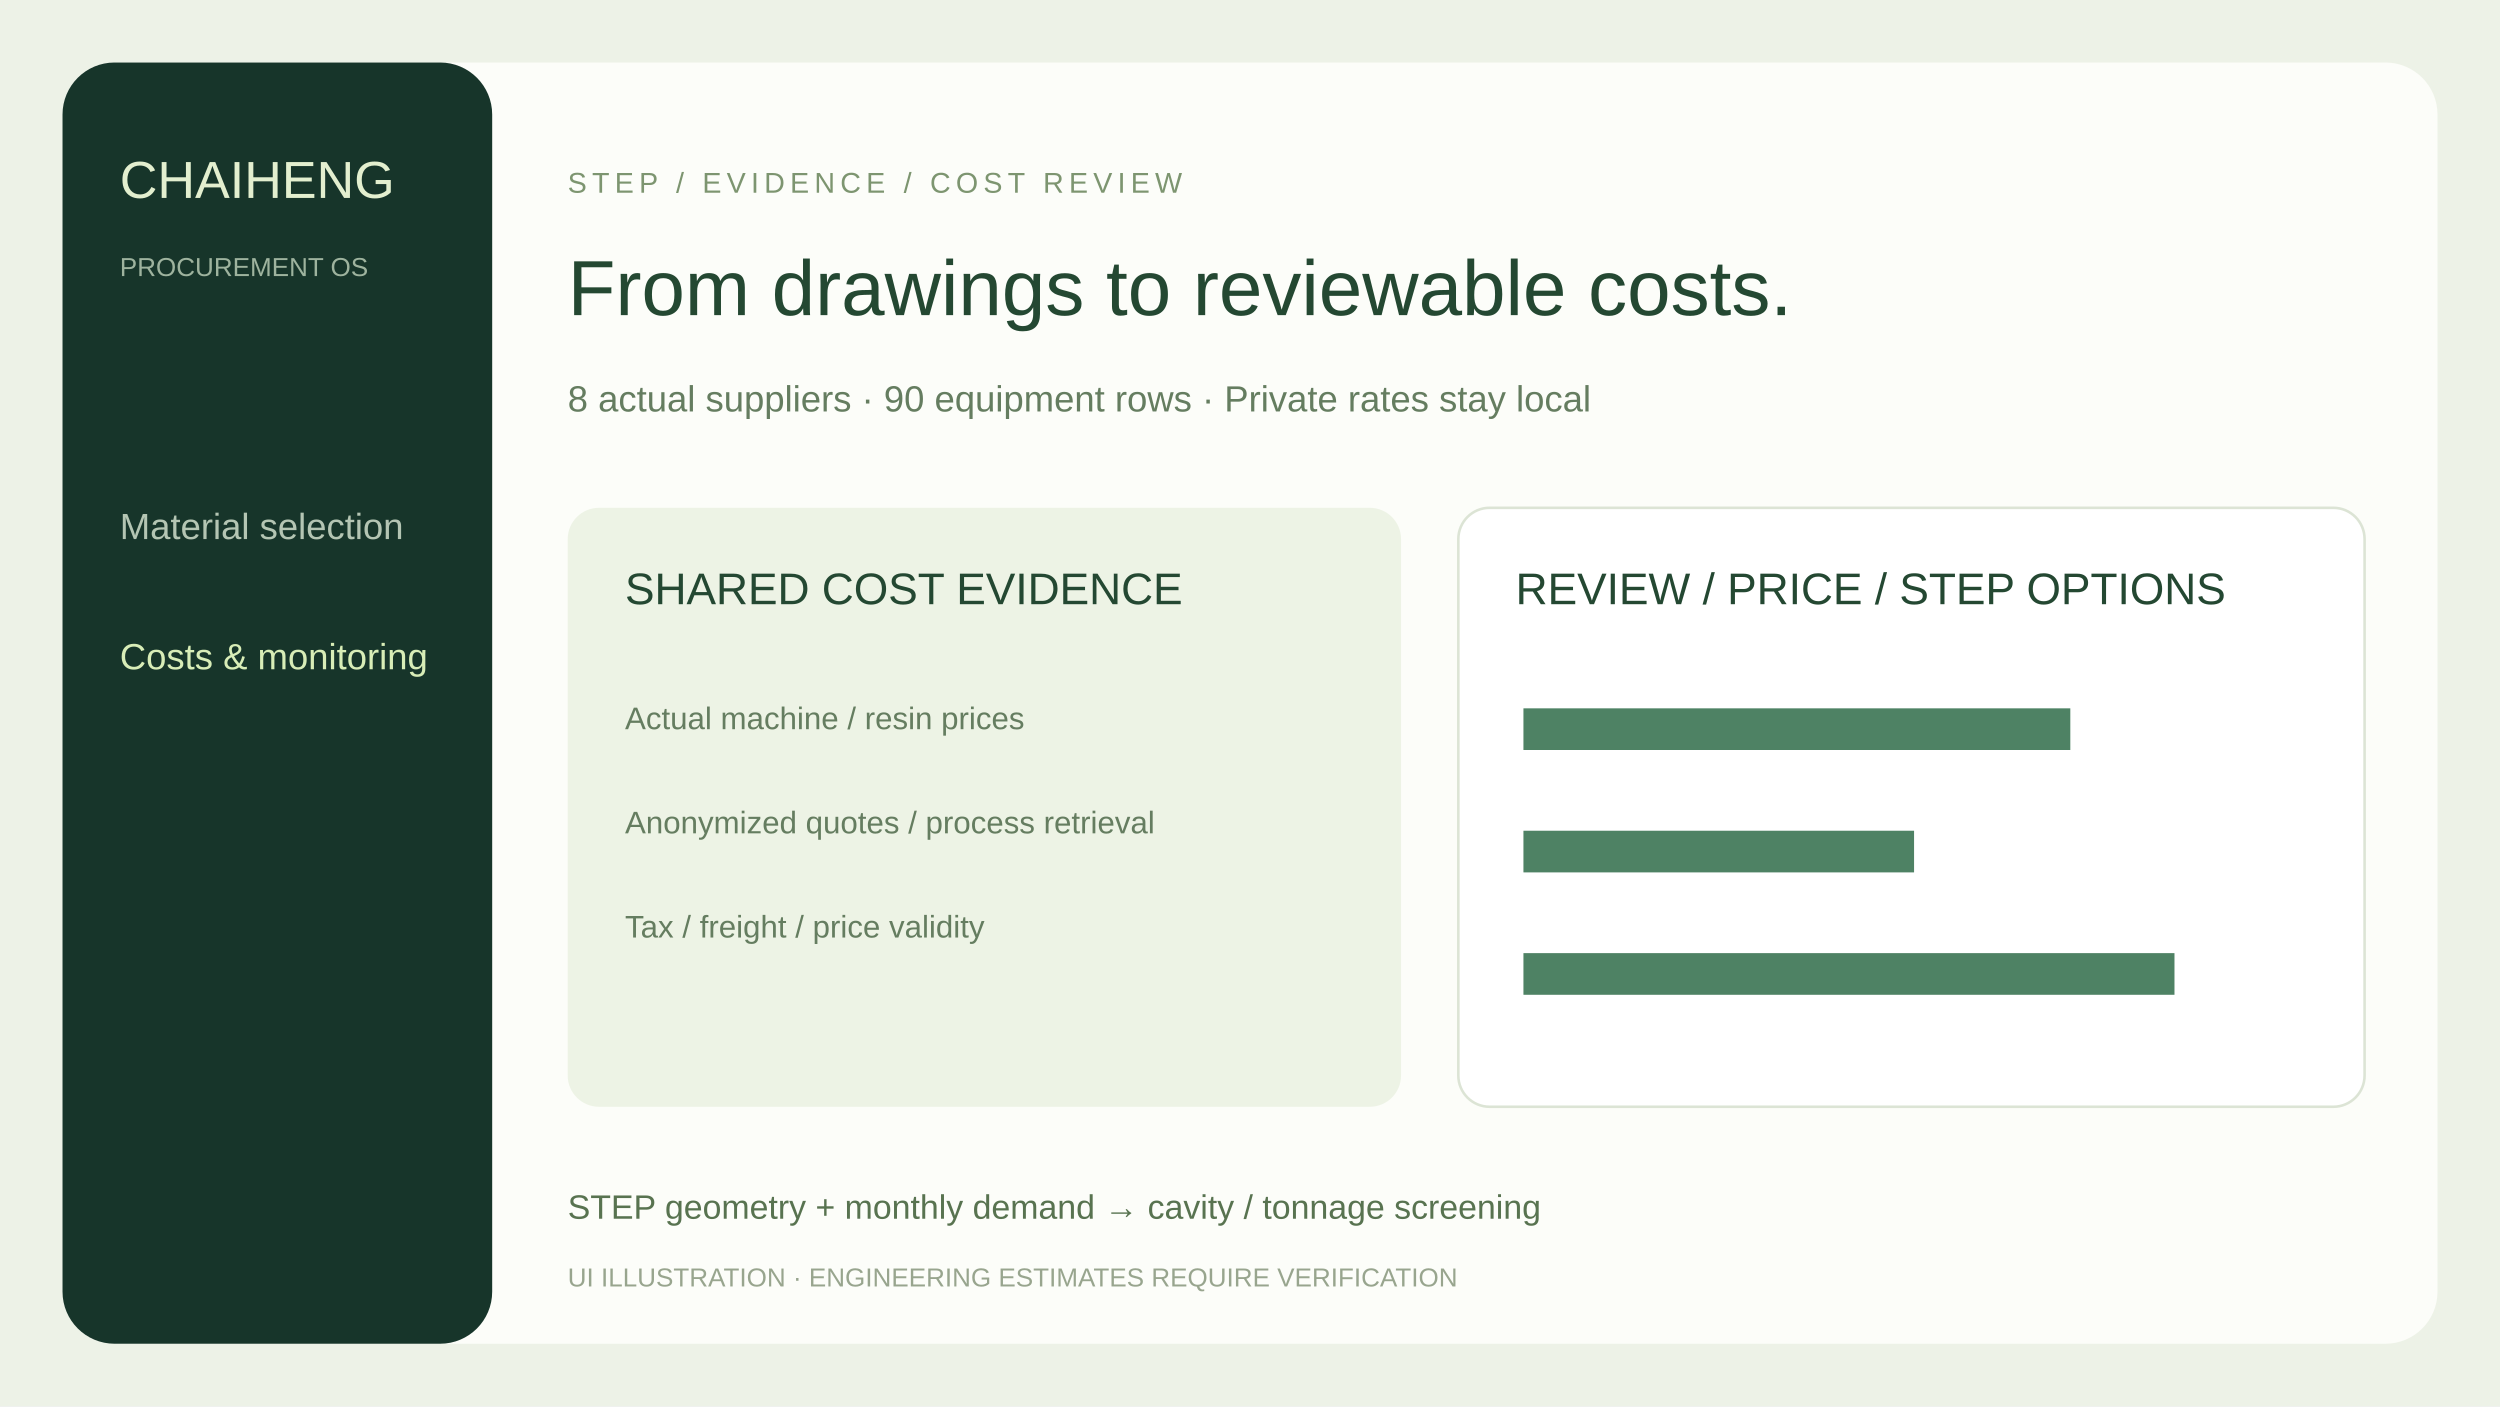
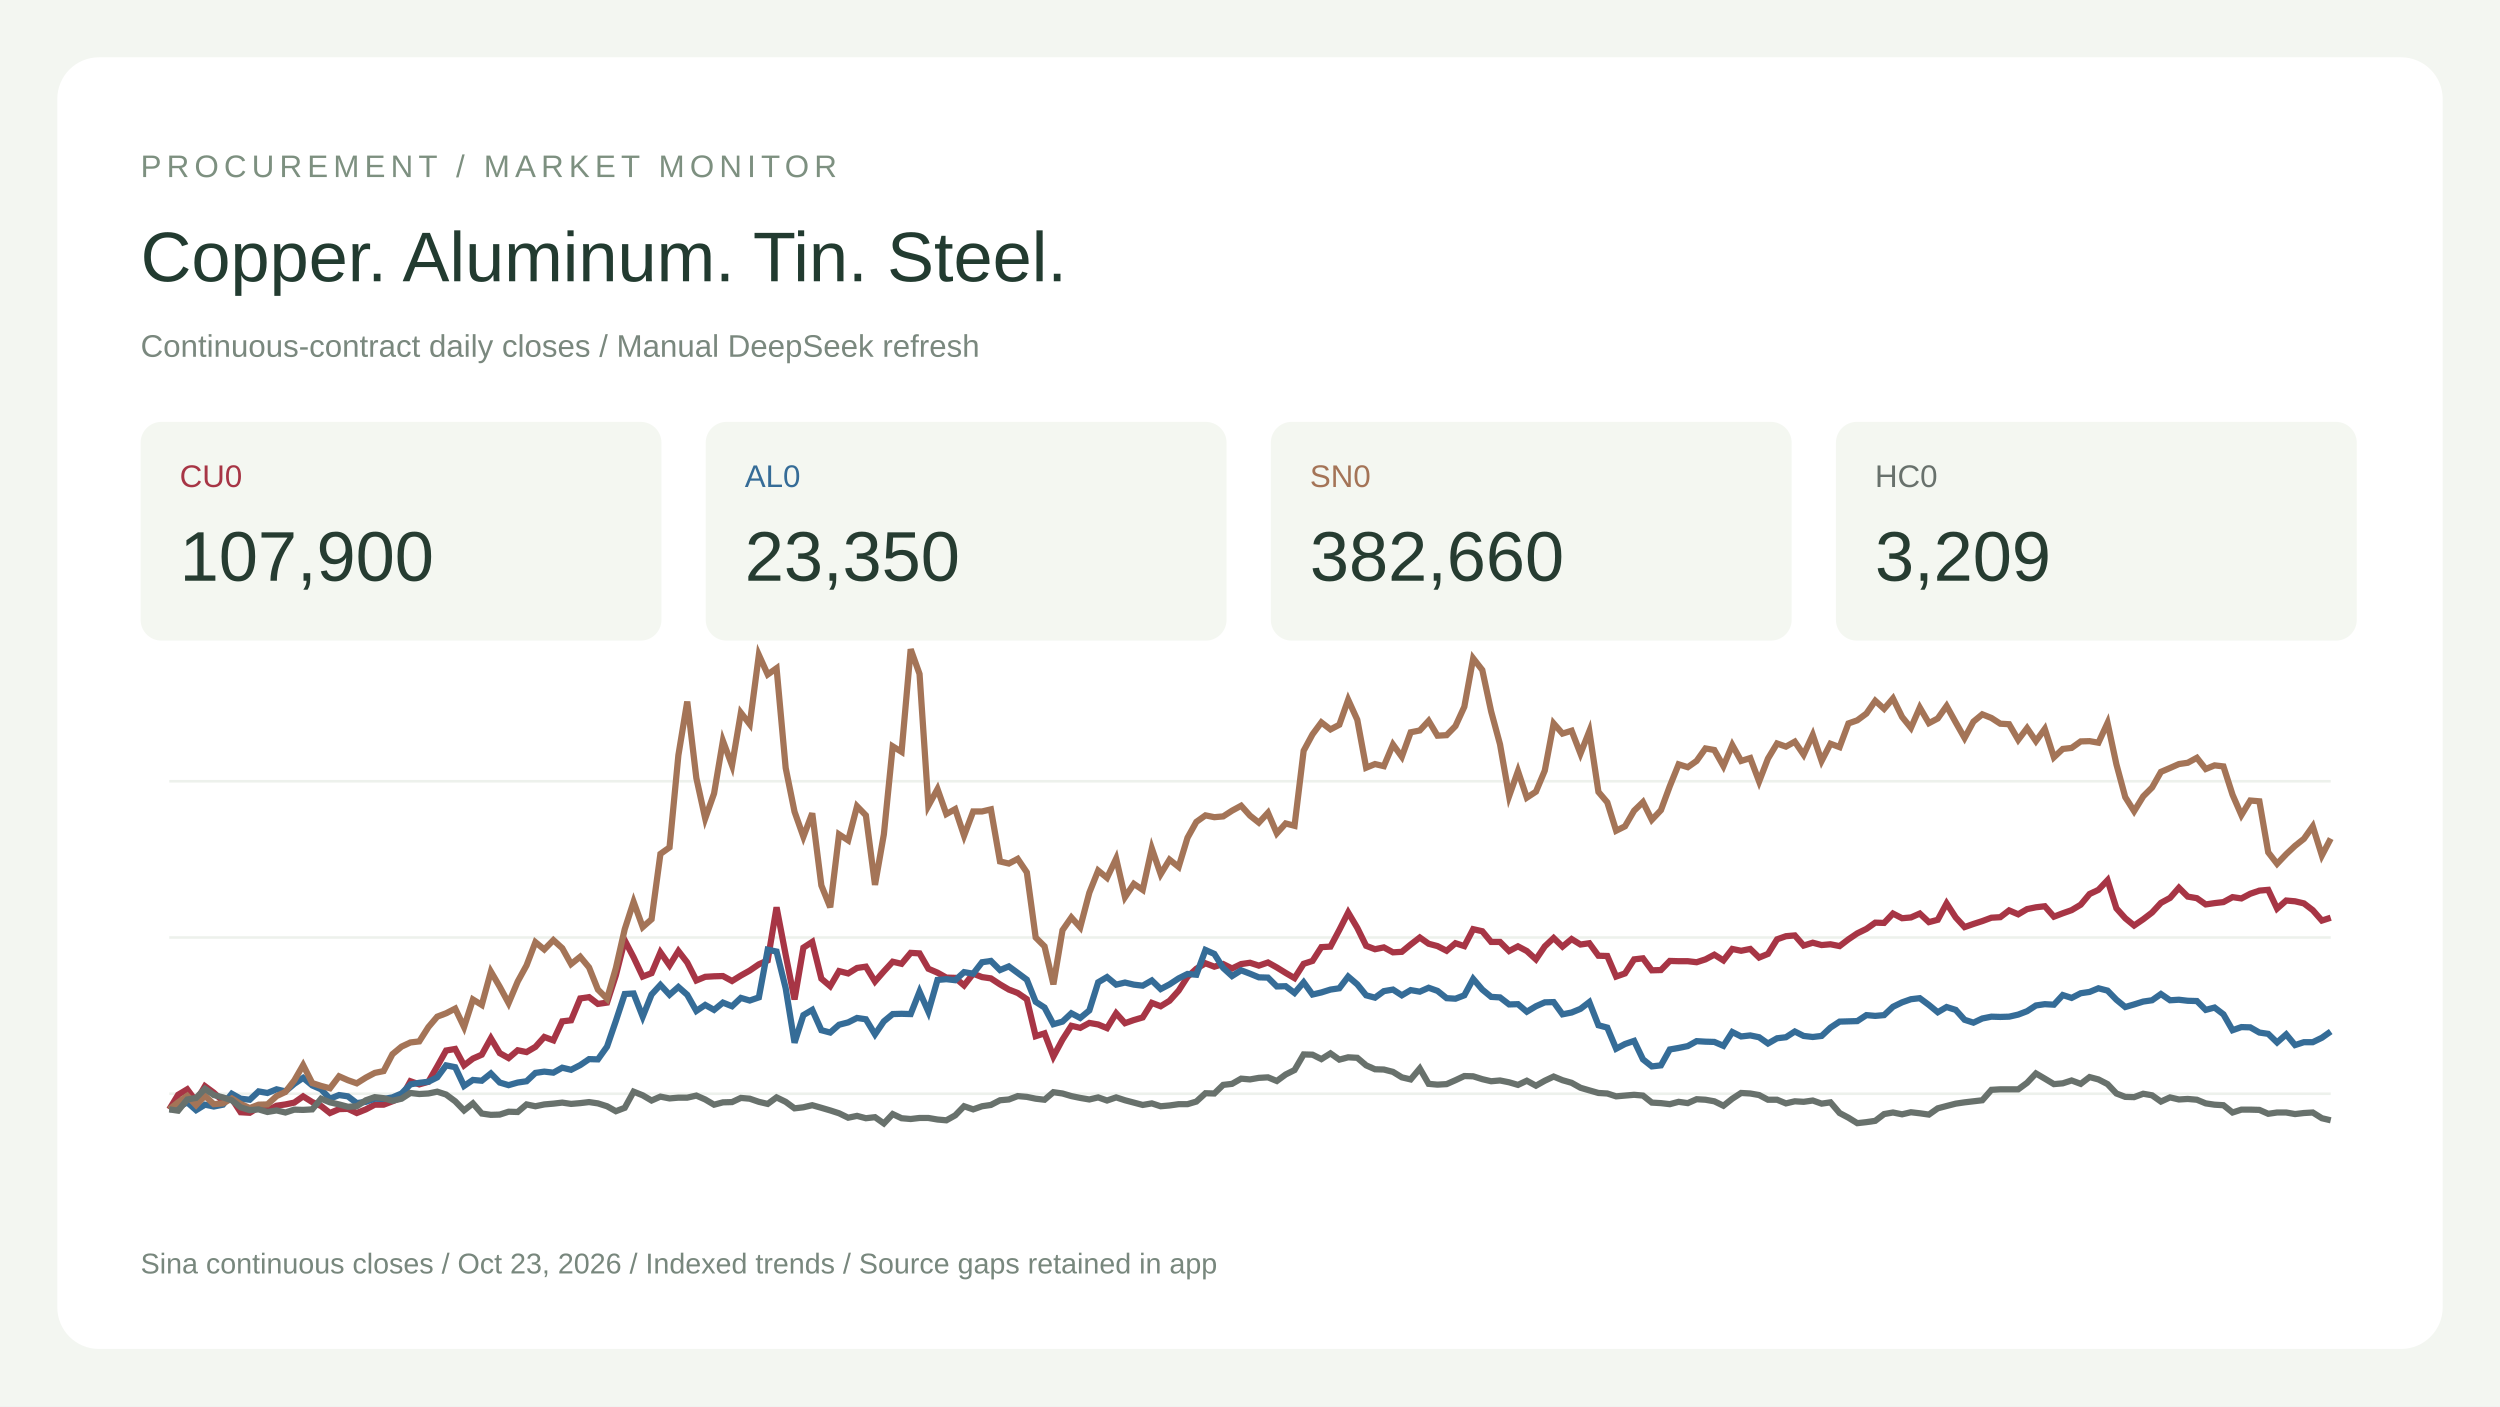
<svg xmlns="http://www.w3.org/2000/svg" width="960" height="540" viewBox="0 0 960 540">
-   <rect width="960" height="540" fill="#edf2e7" />
-   <rect x="24" y="24" width="912" height="492" rx="20" fill="#fcfdf9" />
-   <rect x="24" y="24" width="165" height="492" rx="20" fill="#17352a" />
+   <rect width="960" height="540" fill="#f3f6f1" />
+   <rect x="22" y="22" width="916" height="496" rx="16" fill="#fff" />
  <g font-family="Arial,sans-serif">
-     <text x="46" y="76" font-size="20" fill="#e3efcf">CHAIHENG</text>
-     <text x="46" y="106" font-size="10" fill="#9eb39e">PROCUREMENT OS</text>
-     <text x="46" y="207" fill="#b4c5b3" font-size="14">Material selection</text>
-     <text x="46" y="257" fill="#d8edb7" font-size="14">Costs &amp; monitoring</text>
-     <text x="218" y="74" font-size="11" letter-spacing="2" fill="#7d9570">STEP / EVIDENCE / COST REVIEW</text>
-     <text x="218" y="121" font-size="30" fill="#244832">From drawings to reviewable costs.</text>
-     <text x="218" y="158" font-size="14" fill="#657d60">8 actual suppliers · 90 equipment rows · Private rates stay local</text>
-     <rect x="218" y="195" width="320" height="230" rx="12" fill="#edf3e5" />
-     <text x="240" y="232" font-size="17" fill="#244832">SHARED COST EVIDENCE</text>
-     <text x="240" y="280" fill="#657d60">Actual machine / resin prices</text>
-     <text x="240" y="320" fill="#657d60">Anonymized quotes / process retrieval</text>
-     <text x="240" y="360" fill="#657d60">Tax / freight / price validity</text>
-     <rect x="560" y="195" width="348" height="230" rx="12" fill="#fff" stroke="#dce4d5" />
-     <text x="582" y="232" font-size="17" fill="#244832">REVIEW / PRICE / STEP OPTIONS</text>
-     <path d="M585 280h210M585 327h150M585 374h250" stroke="#4e8264" stroke-width="16" />
-     <text x="218" y="468" font-size="13" fill="#587350">STEP geometry + monthly demand → cavity / tonnage screening</text>
-     <text x="218" y="494" font-size="10" fill="#98a58e">UI ILLUSTRATION · ENGINEERING ESTIMATES REQUIRE VERIFICATION</text>
+     <text x="54" y="68" font-size="12" letter-spacing="2" fill="#7d9080">PROCUREMENT / MARKET MONITOR</text>
+     <text x="54" y="108" font-size="27" fill="#223b30">Copper. Aluminum. Tin. Steel.</text>
+     <text x="54" y="137" font-size="12" fill="#7a887e">Continuous-contract daily closes / Manual DeepSeek refresh</text>
+     <rect x="54" y="162" width="200" height="84" rx="8" fill="#f4f7f1" />
+     <text x="69" y="187" font-size="12" fill="#a73545">CU0</text>
+     <text x="69" y="223" font-size="27" fill="#263c31">107,900</text>
+     <rect x="271" y="162" width="200" height="84" rx="8" fill="#f4f7f1" />
+     <text x="286" y="187" font-size="12" fill="#356c97">AL0</text>
+     <text x="286" y="223" font-size="27" fill="#263c31">23,350</text>
+     <rect x="488" y="162" width="200" height="84" rx="8" fill="#f4f7f1" />
+     <text x="503" y="187" font-size="12" fill="#a47457">SN0</text>
+     <text x="503" y="223" font-size="27" fill="#263c31">382,660</text>
+     <rect x="705" y="162" width="200" height="84" rx="8" fill="#f4f7f1" />
+     <text x="720" y="187" font-size="12" fill="#68716c">HC0</text>
+     <text x="720" y="223" font-size="27" fill="#263c31">3,209</text>
+     <path d="M65 300H895 M65 360H895 M65 420H895" stroke="#edf1ec" />
+     <polyline points="65.0,426.0 68.4,420.4 71.9,418.3 75.3,422.9 78.7,417.1 82.1,419.6 85.6,422.8 89.0,421.9 92.4,427.1 95.9,427.3 99.3,425.2 102.7,426.4 106.2,424.6 109.6,424.1 113.0,423.4 116.4,421.0 119.9,423.2 123.3,424.7 126.7,427.4 130.2,425.9 133.6,425.8 137.0,427.4 140.5,426.0 143.9,424.2 147.3,424.2 150.7,422.9 154.2,421.4 157.6,415.2 161.0,416.4 164.5,415.4 167.9,409.5 171.3,403.4 174.8,402.8 178.2,409.1 181.6,406.5 185.0,405.0 188.5,398.7 191.9,404.4 195.3,406.3 198.8,403.3 202.2,404.0 205.6,402.0 209.0,398.2 212.5,399.5 215.9,392.2 219.3,391.8 222.8,383.4 226.2,382.9 229.6,385.5 233.1,385.0 236.5,374.5 239.9,361.1 243.3,367.6 246.8,375.0 250.2,373.7 253.6,365.7 257.1,370.7 260.5,365.2 263.9,369.6 267.4,376.5 270.8,375.1 274.2,374.9 277.6,374.8 281.1,376.7 284.5,374.6 287.9,372.7 291.4,370.3 294.8,368.8 298.2,348.4 301.7,366.7 305.1,383.8 308.5,363.9 311.9,361.7 315.4,375.8 318.8,378.7 322.2,372.9 325.7,373.8 329.1,371.7 332.5,371.2 336.0,376.9 339.4,373.0 342.8,369.3 346.2,370.1 349.7,365.9 353.1,366.1 356.5,372.0 360.0,373.5 363.4,375.4 366.8,375.5 370.2,378.4 373.7,373.9 377.1,375.2 380.5,375.7 384.0,378.0 387.4,380.0 390.8,381.3 394.3,383.7 397.7,397.9 401.1,396.8 404.5,405.7 408.0,399.2 411.4,393.9 414.8,394.7 418.3,392.8 421.7,393.4 425.1,394.8 428.6,389.1 432.0,392.9 435.4,391.7 438.8,390.7 442.3,385.1 445.7,386.4 449.1,384.3 452.6,380.4 456.0,375.1 459.4,372.0 462.9,369.9 466.3,371.2 469.7,370.2 473.1,371.9 476.6,370.2 480.0,369.7 483.4,370.8 486.9,369.6 490.3,371.5 493.7,373.6 497.1,375.6 500.6,370.1 504.0,369.0 507.4,363.7 510.9,363.5 514.3,357.1 517.7,350.4 521.2,356.3 524.6,363.2 528.0,364.5 531.4,363.8 534.9,365.7 538.3,365.5 541.7,362.7 545.2,360.0 548.6,362.4 552.0,363.3 555.5,365.1 558.9,362.2 562.3,363.3 565.7,356.8 569.2,357.6 572.6,361.7 576.0,361.7 579.5,365.2 582.9,363.4 586.3,365.2 589.8,368.4 593.2,363.4 596.6,360.2 600.0,363.5 603.5,360.6 606.9,362.7 610.3,362.2 613.8,367.0 617.2,367.1 620.6,375.0 624.0,373.8 627.5,368.4 630.9,368.0 634.3,372.6 637.8,372.5 641.2,369.0 644.6,369.1 648.1,369.1 651.5,369.5 654.9,368.4 658.3,366.6 661.8,368.8 665.2,364.4 668.6,365.1 672.1,364.4 675.5,367.7 678.9,366.3 682.4,360.7 685.8,359.5 689.2,359.2 692.6,363.1 696.1,362.0 699.5,362.9 702.9,362.6 706.4,363.3 709.8,360.7 713.2,358.4 716.7,356.7 720.1,354.3 723.5,354.4 726.9,350.8 730.4,352.6 733.8,352.3 737.2,350.8 740.7,354.1 744.1,353.2 747.5,346.9 751.0,352.3 754.4,356.0 757.8,354.8 761.2,353.7 764.7,352.4 768.1,352.2 771.5,349.6 775.0,351.1 778.4,349.1 781.8,348.4 785.2,348.0 788.7,352.0 792.1,350.7 795.5,349.5 799.0,347.4 802.4,343.3 805.8,341.7 809.3,338.0 812.7,348.8 816.1,352.6 819.5,355.4 823.0,353.0 826.4,350.4 829.8,346.7 833.3,344.8 836.7,340.9 840.1,344.3 843.6,344.9 847.0,347.3 850.4,346.8 853.8,346.4 857.3,344.5 860.7,345.0 864.1,343.2 867.6,342.0 871.0,341.7 874.4,348.9 877.9,345.8 881.3,346.1 884.7,346.9 888.1,349.5 891.6,353.5 895.0,352.4" fill="none" stroke="#a73545" stroke-width="2.4" />
+     <polyline points="65.0,426.0 68.4,425.2 71.9,423.3 75.3,426.3 78.7,424.2 82.1,424.9 85.6,424.2 89.0,420.0 92.4,421.9 95.9,422.3 99.3,419.1 102.7,419.7 106.2,418.3 109.6,419.1 113.0,416.2 116.4,413.9 119.9,416.8 123.3,418.3 126.7,421.9 130.2,420.5 133.6,421.0 137.0,423.6 140.5,423.1 143.9,421.9 147.3,422.0 150.7,421.4 154.2,419.9 157.6,416.4 161.0,415.8 164.5,415.4 167.9,413.7 171.3,409.1 174.8,409.8 178.2,417.0 181.6,414.7 185.0,415.0 188.5,412.2 191.9,415.7 195.3,416.7 198.8,415.7 202.2,415.2 205.6,412.0 209.0,411.5 212.5,411.9 215.9,410.0 219.3,410.8 222.8,409.0 226.2,406.7 229.6,406.8 233.1,401.9 236.5,392.0 239.9,381.7 243.3,381.5 246.8,390.4 250.2,381.9 253.6,378.2 257.1,382.0 260.5,379.0 263.9,382.0 267.4,388.2 270.8,385.9 274.2,387.8 277.6,385.0 281.1,386.4 284.5,383.2 287.9,384.2 291.4,383.0 294.8,364.7 298.2,365.4 301.7,379.5 305.1,400.4 308.5,389.8 311.9,387.8 315.4,395.6 318.8,396.5 322.2,393.5 325.7,392.6 329.1,390.9 332.5,391.4 336.0,397.2 339.4,392.2 342.8,389.4 346.2,389.3 349.7,389.4 353.1,380.8 356.5,388.5 360.0,376.3 363.4,376.0 366.8,376.4 370.2,373.3 373.7,373.9 377.1,369.5 380.5,369.0 384.0,372.5 387.4,371.1 390.8,373.6 394.3,376.2 397.7,384.7 401.1,386.9 404.5,393.3 408.0,392.3 411.4,389.1 414.8,390.9 418.3,388.0 421.7,377.2 425.1,375.2 428.6,378.1 432.0,377.3 435.4,378.1 438.8,378.5 442.3,376.5 445.7,379.8 449.1,378.0 452.6,375.7 456.0,374.0 459.4,374.3 462.9,364.8 466.3,366.3 469.7,371.7 473.1,374.8 476.6,372.6 480.0,373.9 483.4,375.3 486.9,375.4 490.3,378.8 493.7,378.7 497.1,381.3 500.6,377.2 504.0,381.9 507.4,381.1 510.9,380.0 514.3,379.5 517.7,375.0 521.2,378.0 524.6,382.2 528.0,383.1 531.4,380.6 534.9,380.0 538.3,382.2 541.7,380.2 545.2,380.8 548.6,379.3 552.0,380.5 555.5,383.3 558.9,383.5 562.3,382.2 565.7,375.9 569.2,380.0 572.6,382.8 576.0,383.0 579.5,385.7 582.9,385.6 586.3,388.5 589.8,386.4 593.2,384.9 596.6,384.8 600.0,389.5 603.5,388.8 606.9,387.4 610.3,384.8 613.8,393.7 617.2,394.6 620.6,402.7 624.0,400.9 627.5,399.7 630.9,406.8 634.3,409.5 637.8,409.1 641.2,403.0 644.6,402.4 648.1,401.7 651.5,399.8 654.9,400.0 658.3,400.1 661.8,401.6 665.2,396.3 668.6,398.0 672.1,397.6 675.5,398.3 678.9,400.7 682.4,398.7 685.8,398.3 689.2,396.1 692.6,397.8 696.1,398.2 699.5,397.8 702.9,394.6 706.4,392.3 709.8,392.2 713.2,392.1 716.7,389.8 720.1,390.1 723.5,389.8 726.9,386.6 730.4,384.9 733.8,383.7 737.2,383.3 740.7,385.9 744.1,388.7 747.5,386.7 751.0,387.8 754.4,391.6 757.8,392.7 761.2,391.1 764.7,390.4 768.1,390.5 771.5,390.4 775.0,389.6 778.4,388.3 781.8,386.1 785.2,385.6 788.7,385.8 792.1,382.1 795.5,383.2 799.0,381.4 802.4,380.9 805.8,379.5 809.3,380.4 812.7,383.9 816.1,386.7 819.5,385.7 823.0,384.6 826.4,384.1 829.8,381.7 833.3,384.1 836.7,383.9 840.1,384.3 843.6,384.4 847.0,387.8 850.4,386.9 853.8,389.5 857.3,395.6 860.7,394.4 864.1,394.5 867.6,396.5 871.0,397.0 874.4,400.3 877.9,397.2 881.3,401.3 884.7,400.2 888.1,400.2 891.6,398.5 895.0,396.1" fill="none" stroke="#356c97" stroke-width="2.4" />
+     <polyline points="65.0,426.0 68.4,423.3 71.9,420.8 75.3,424.4 78.7,420.8 82.1,424.0 85.6,423.7 89.0,421.8 92.4,423.9 95.9,425.5 99.3,424.2 102.7,424.1 106.2,420.9 109.6,419.3 113.0,414.9 116.4,409.0 119.9,415.9 123.3,417.0 126.7,417.9 130.2,413.3 133.6,414.8 137.0,416.0 140.5,413.8 143.9,412.0 147.3,411.3 150.7,404.8 154.2,401.9 157.6,400.3 161.0,399.9 164.5,394.4 167.9,390.4 171.3,389.1 174.8,387.3 178.2,394.4 181.6,383.8 185.0,385.9 188.5,373.1 191.9,378.9 195.3,385.2 198.8,376.9 202.2,370.7 205.6,361.8 209.0,364.6 212.5,361.0 215.9,364.1 219.3,370.2 222.8,367.4 226.2,371.5 229.6,380.0 233.1,383.5 236.5,371.7 239.9,356.8 243.3,346.3 246.8,356.0 250.2,353.0 253.6,327.9 257.1,325.4 260.5,290.0 263.9,269.4 267.4,298.8 270.8,314.3 274.2,304.7 277.6,284.5 281.1,293.9 284.5,273.7 287.9,278.1 291.4,251.5 294.8,259.0 298.2,256.6 301.7,294.9 305.1,311.7 308.5,321.3 311.9,312.3 315.4,340.0 318.8,348.4 322.2,320.4 325.7,322.7 329.1,309.6 332.5,313.1 336.0,339.8 339.4,320.4 342.8,286.6 346.2,288.7 349.7,249.3 353.1,258.8 356.5,309.4 360.0,303.0 363.4,312.6 366.8,310.7 370.2,320.9 373.7,311.6 377.1,311.6 380.5,310.8 384.0,330.8 387.4,331.6 390.8,329.8 394.3,335.0 397.7,360.0 401.1,363.4 404.5,378.0 408.0,357.2 411.4,352.3 414.8,356.1 418.3,342.8 421.7,334.3 425.1,337.1 428.6,329.7 432.0,344.5 435.4,339.4 438.8,341.7 442.3,325.8 445.7,335.7 449.1,330.1 452.6,332.9 456.0,321.7 459.4,315.6 462.9,313.1 466.3,313.8 469.7,313.5 473.1,311.3 476.6,309.4 480.0,313.2 483.4,315.9 486.9,312.1 490.3,320.0 493.7,316.2 497.1,317.1 500.6,288.3 504.0,282.0 507.4,277.4 510.9,280.1 514.3,278.3 517.7,268.7 521.2,276.4 524.6,294.8 528.0,293.4 531.4,294.2 534.9,285.9 538.3,290.6 541.7,281.2 545.2,280.5 548.6,276.8 552.0,282.5 555.5,282.3 558.9,278.8 562.3,271.4 565.7,252.8 569.2,257.3 572.6,273.2 576.0,285.8 579.5,305.7 582.9,296.1 586.3,306.3 589.8,304.0 593.2,295.9 596.6,277.8 600.0,281.7 603.5,280.6 606.9,289.4 610.3,280.8 613.8,304.1 617.2,308.1 620.6,319.0 624.0,317.3 627.5,311.3 630.9,308.0 634.3,314.8 637.8,311.1 641.2,301.9 644.6,293.5 648.1,294.6 651.5,292.2 654.9,287.4 658.3,288.0 661.8,294.2 665.2,286.1 668.6,292.2 672.1,291.1 675.5,300.1 678.9,291.3 682.4,285.5 685.8,286.7 689.2,284.8 692.6,289.8 696.1,282.2 699.5,292.2 702.9,285.6 706.4,286.9 709.8,277.8 713.2,276.6 716.7,274.0 720.1,269.1 723.5,272.2 726.9,268.2 730.4,275.3 733.8,279.5 737.2,271.7 740.7,277.7 744.1,275.9 747.5,271.1 751.0,277.4 754.4,283.4 757.8,277.1 761.2,274.3 764.7,275.7 768.1,277.9 771.5,278.1 775.0,284.1 778.4,279.6 781.8,284.6 785.2,279.9 788.7,290.8 792.1,287.6 795.5,287.2 799.0,284.7 802.4,284.6 805.8,285.2 809.3,277.6 812.7,293.5 816.1,306.1 819.5,311.5 823.0,305.8 826.4,302.4 829.8,296.4 833.3,294.9 836.7,293.4 840.1,292.9 843.6,291.0 847.0,295.3 850.4,293.9 853.8,294.3 857.3,305.2 860.7,313.0 864.1,307.4 867.6,307.7 871.0,327.3 874.4,331.7 877.9,328.0 881.3,324.8 884.7,322.1 888.1,317.3 891.6,328.5 895.0,322.0" fill="none" stroke="#a47457" stroke-width="2.4" />
+     <polyline points="65.0,426.0 68.4,426.5 71.9,422.2 75.3,421.6 78.7,418.1 82.1,420.5 85.6,421.4 89.0,422.5 92.4,425.2 95.9,426.3 99.3,426.0 102.7,427.0 106.2,426.4 109.6,427.2 113.0,426.1 116.4,426.2 119.9,426.0 123.3,421.9 126.7,423.3 130.2,424.1 133.6,425.0 137.0,424.8 140.5,422.5 143.9,421.3 147.3,421.7 150.7,422.7 154.2,421.9 157.6,419.7 161.0,420.1 164.5,419.9 167.9,419.2 171.3,420.3 174.8,422.9 178.2,426.4 181.6,423.7 185.0,427.6 188.5,428.1 191.9,428.0 195.3,426.9 198.8,427.0 202.2,424.1 205.6,424.8 209.0,424.1 212.5,423.8 215.9,423.4 219.3,423.9 222.8,423.6 226.2,423.2 229.6,423.7 233.1,424.8 236.5,426.7 239.9,425.4 243.3,419.2 246.8,420.6 250.2,422.6 253.6,421.1 257.1,421.8 260.5,421.5 263.9,421.5 267.4,420.7 270.8,422.2 274.2,424.2 277.6,423.3 281.1,423.2 284.5,421.6 287.9,421.9 291.4,423.1 294.8,423.9 298.2,421.4 301.7,423.1 305.1,425.6 308.5,425.2 311.9,424.4 315.4,425.4 318.8,426.4 322.2,427.5 325.7,429.2 329.1,428.5 332.5,429.4 336.0,429.0 339.4,431.4 342.8,427.8 346.2,429.4 349.7,429.7 353.1,429.3 356.5,429.3 360.0,429.9 363.4,430.2 366.8,428.3 370.2,424.8 373.7,426.0 377.1,424.8 380.5,424.3 384.0,422.5 387.4,422.2 390.8,420.9 394.3,421.2 397.7,421.9 401.1,422.3 404.5,419.4 408.0,419.9 411.4,420.9 414.8,421.6 418.3,422.2 421.7,421.4 425.1,422.6 428.6,421.4 432.0,422.5 435.4,423.4 438.8,424.3 442.3,423.7 445.7,424.8 449.1,424.5 452.6,424.0 456.0,424.0 459.4,423.0 462.9,419.8 466.3,419.9 469.7,416.6 473.1,416.2 476.6,414.2 480.0,414.5 483.4,413.9 486.9,413.7 490.3,415.1 493.7,412.6 497.1,410.9 500.6,404.9 504.0,405.0 507.4,406.7 510.9,404.5 514.3,406.9 517.7,406.0 521.2,406.2 524.6,409.1 528.0,410.6 531.4,410.7 534.9,411.6 538.3,413.7 541.7,414.5 545.2,410.3 548.6,416.2 552.0,416.5 555.5,416.3 558.9,414.8 562.3,413.2 565.7,413.3 569.2,414.4 572.6,415.2 576.0,414.9 579.5,415.6 582.9,416.6 586.3,415.0 589.8,416.9 593.2,415.0 596.6,413.4 600.0,414.8 603.5,415.8 606.9,417.7 610.3,418.7 613.8,419.7 617.2,419.9 620.6,421.0 624.0,420.7 627.5,420.4 630.9,420.7 634.3,423.4 637.8,423.6 641.2,424.0 644.6,423.1 648.1,423.6 651.5,422.1 654.9,422.3 658.3,422.9 661.8,424.6 665.2,421.9 668.6,419.7 672.1,419.9 675.5,420.5 678.9,422.3 682.4,422.3 685.8,423.7 689.2,422.9 692.6,423.1 696.1,422.6 699.5,423.8 702.9,423.3 706.4,427.4 709.8,429.2 713.2,431.3 716.7,430.9 720.1,430.4 723.5,427.8 726.9,427.2 730.4,427.9 733.8,427.1 737.2,427.5 740.7,428.0 744.1,425.6 747.5,424.7 751.0,423.8 754.4,423.3 757.8,422.9 761.2,422.5 764.7,418.5 768.1,418.3 771.5,418.3 775.0,418.3 778.4,415.8 781.8,412.2 785.2,414.2 788.7,416.3 792.1,416.0 795.5,414.9 799.0,416.2 802.4,413.6 805.8,414.5 809.3,416.3 812.7,419.9 816.1,421.2 819.5,421.3 823.0,420.0 826.4,420.6 829.8,423.0 833.3,421.4 836.7,422.2 840.1,422.0 843.6,422.3 847.0,423.7 850.4,424.2 853.8,424.4 857.3,427.2 860.7,426.1 864.1,426.1 867.6,426.2 871.0,427.7 874.4,427.2 877.9,427.2 881.3,427.8 884.7,427.4 888.1,427.2 891.6,429.4 895.0,430.2" fill="none" stroke="#68716c" stroke-width="2.4" />
+     <text x="54" y="489" font-size="11" fill="#78877d">Sina continuous closes / Oct 23, 2026 / Indexed trends / Source gaps retained in app</text>
  </g>
</svg>
